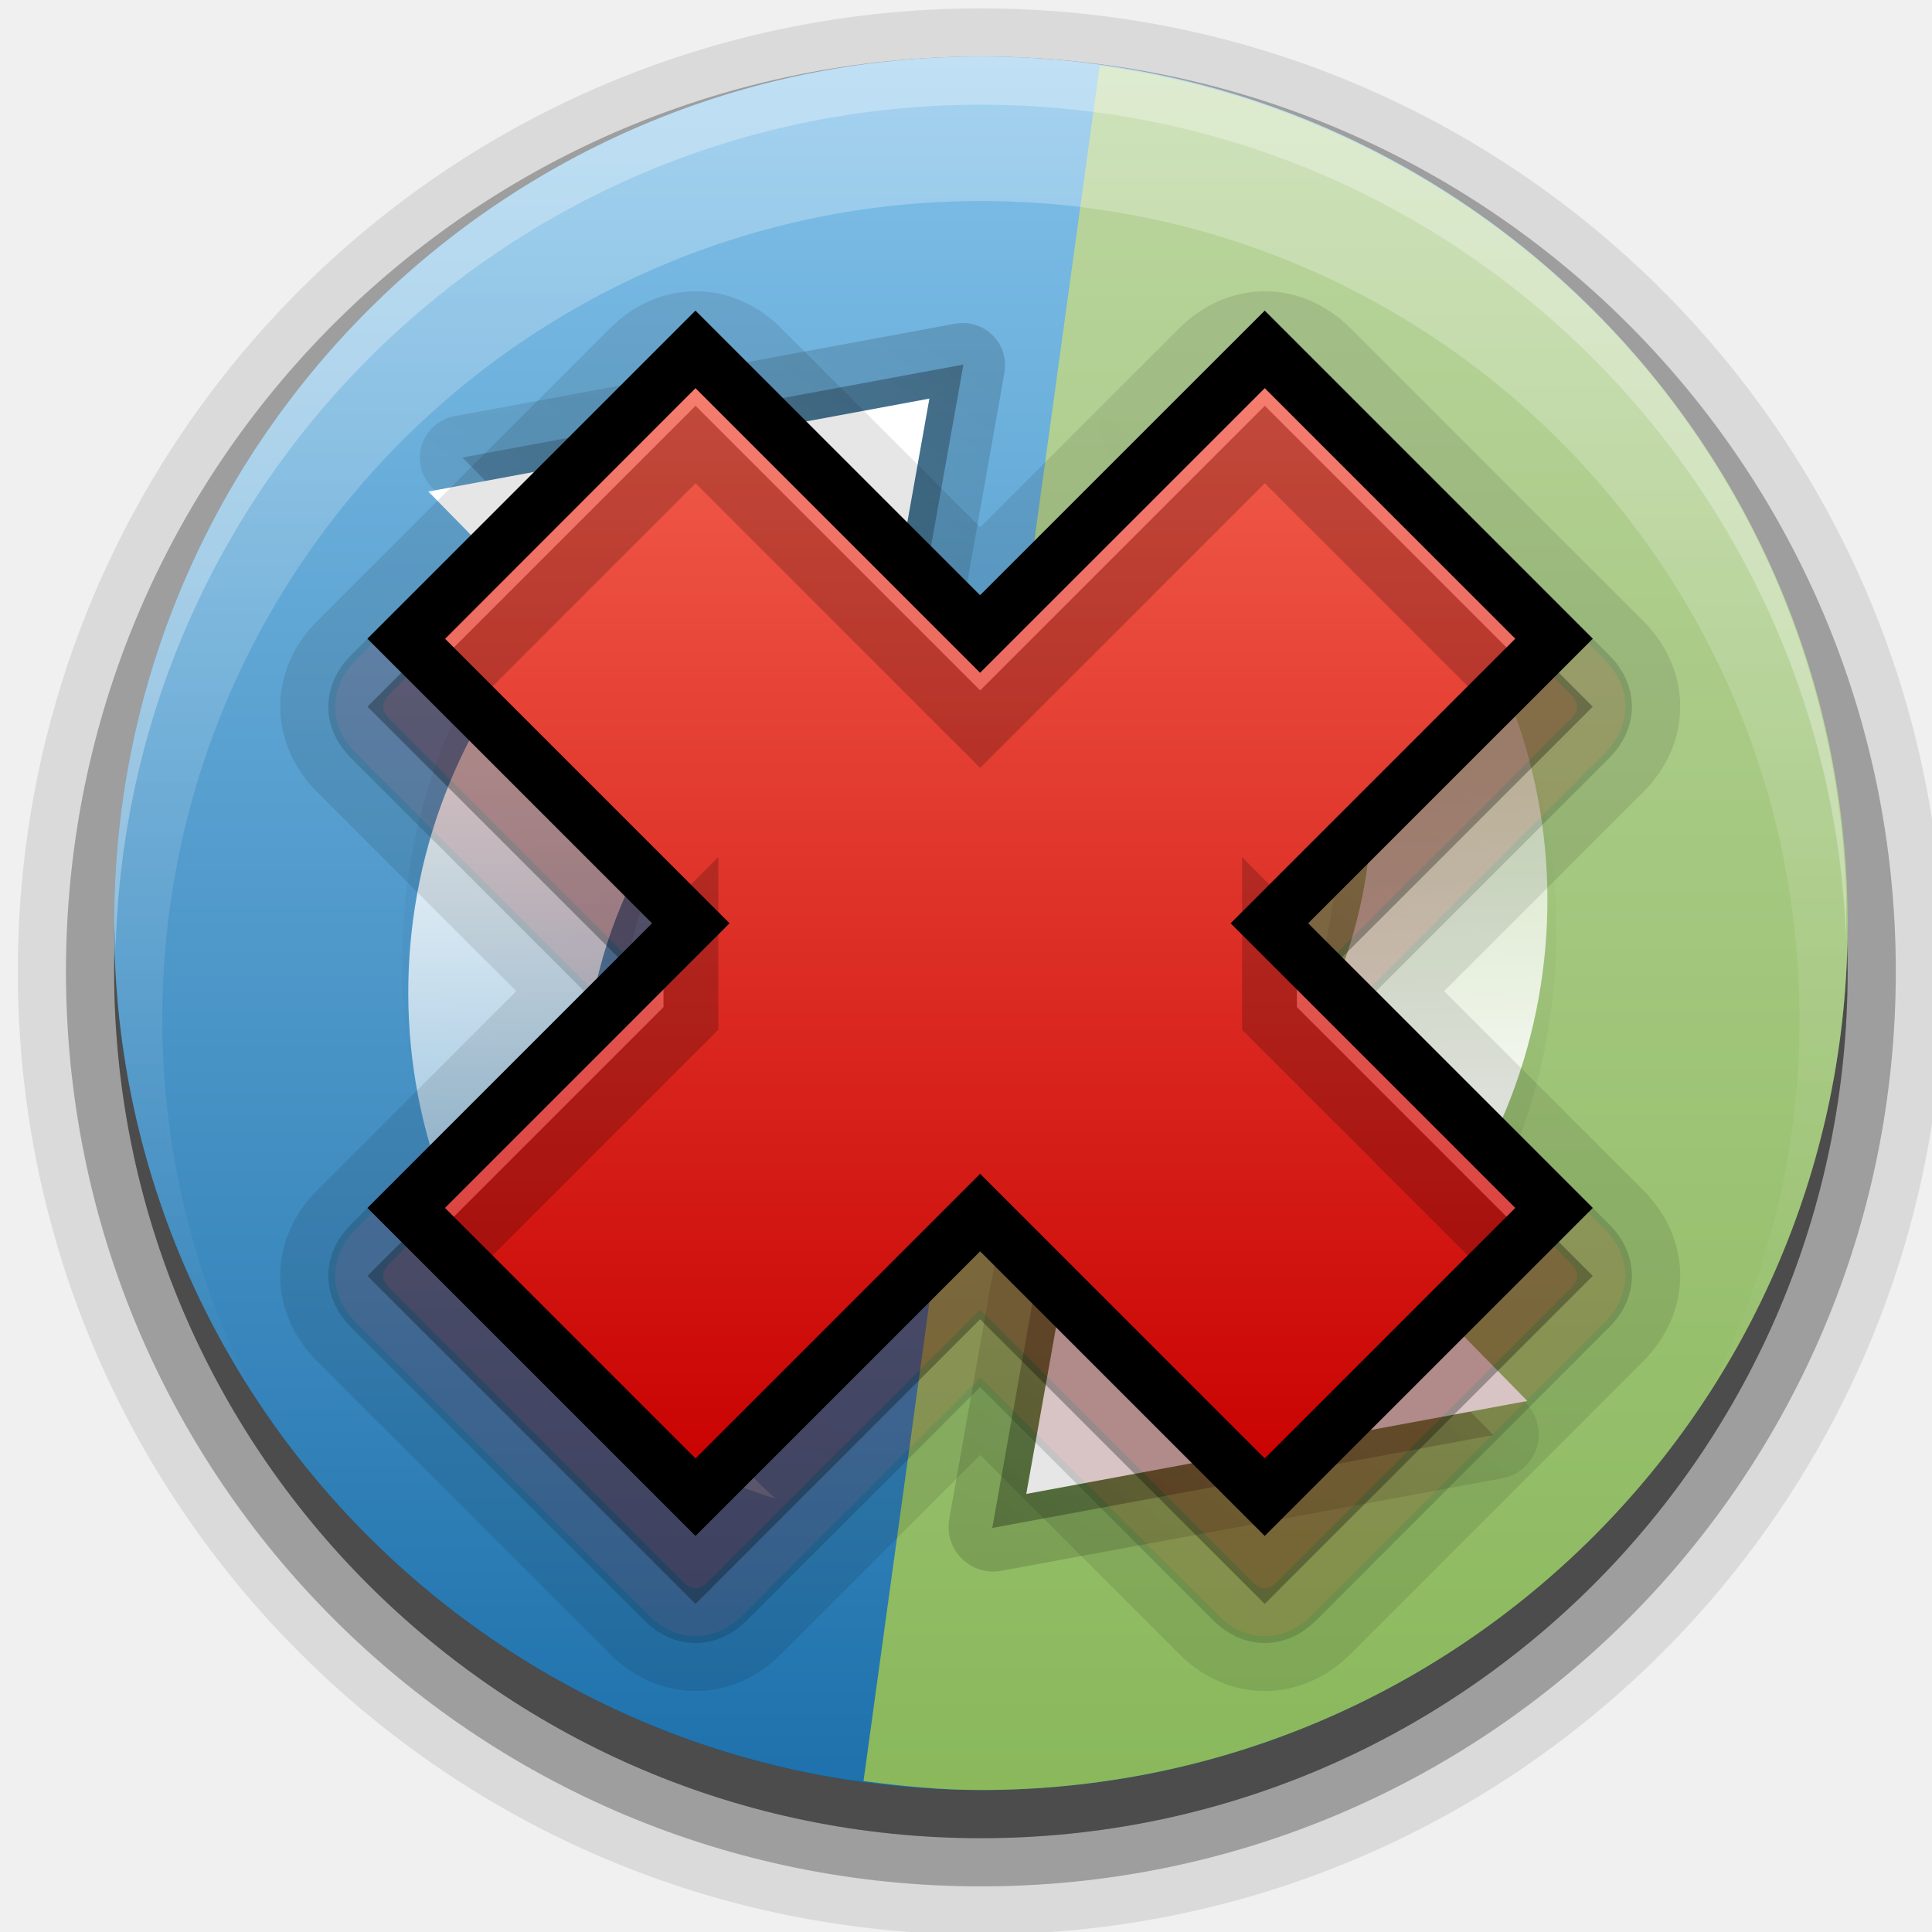
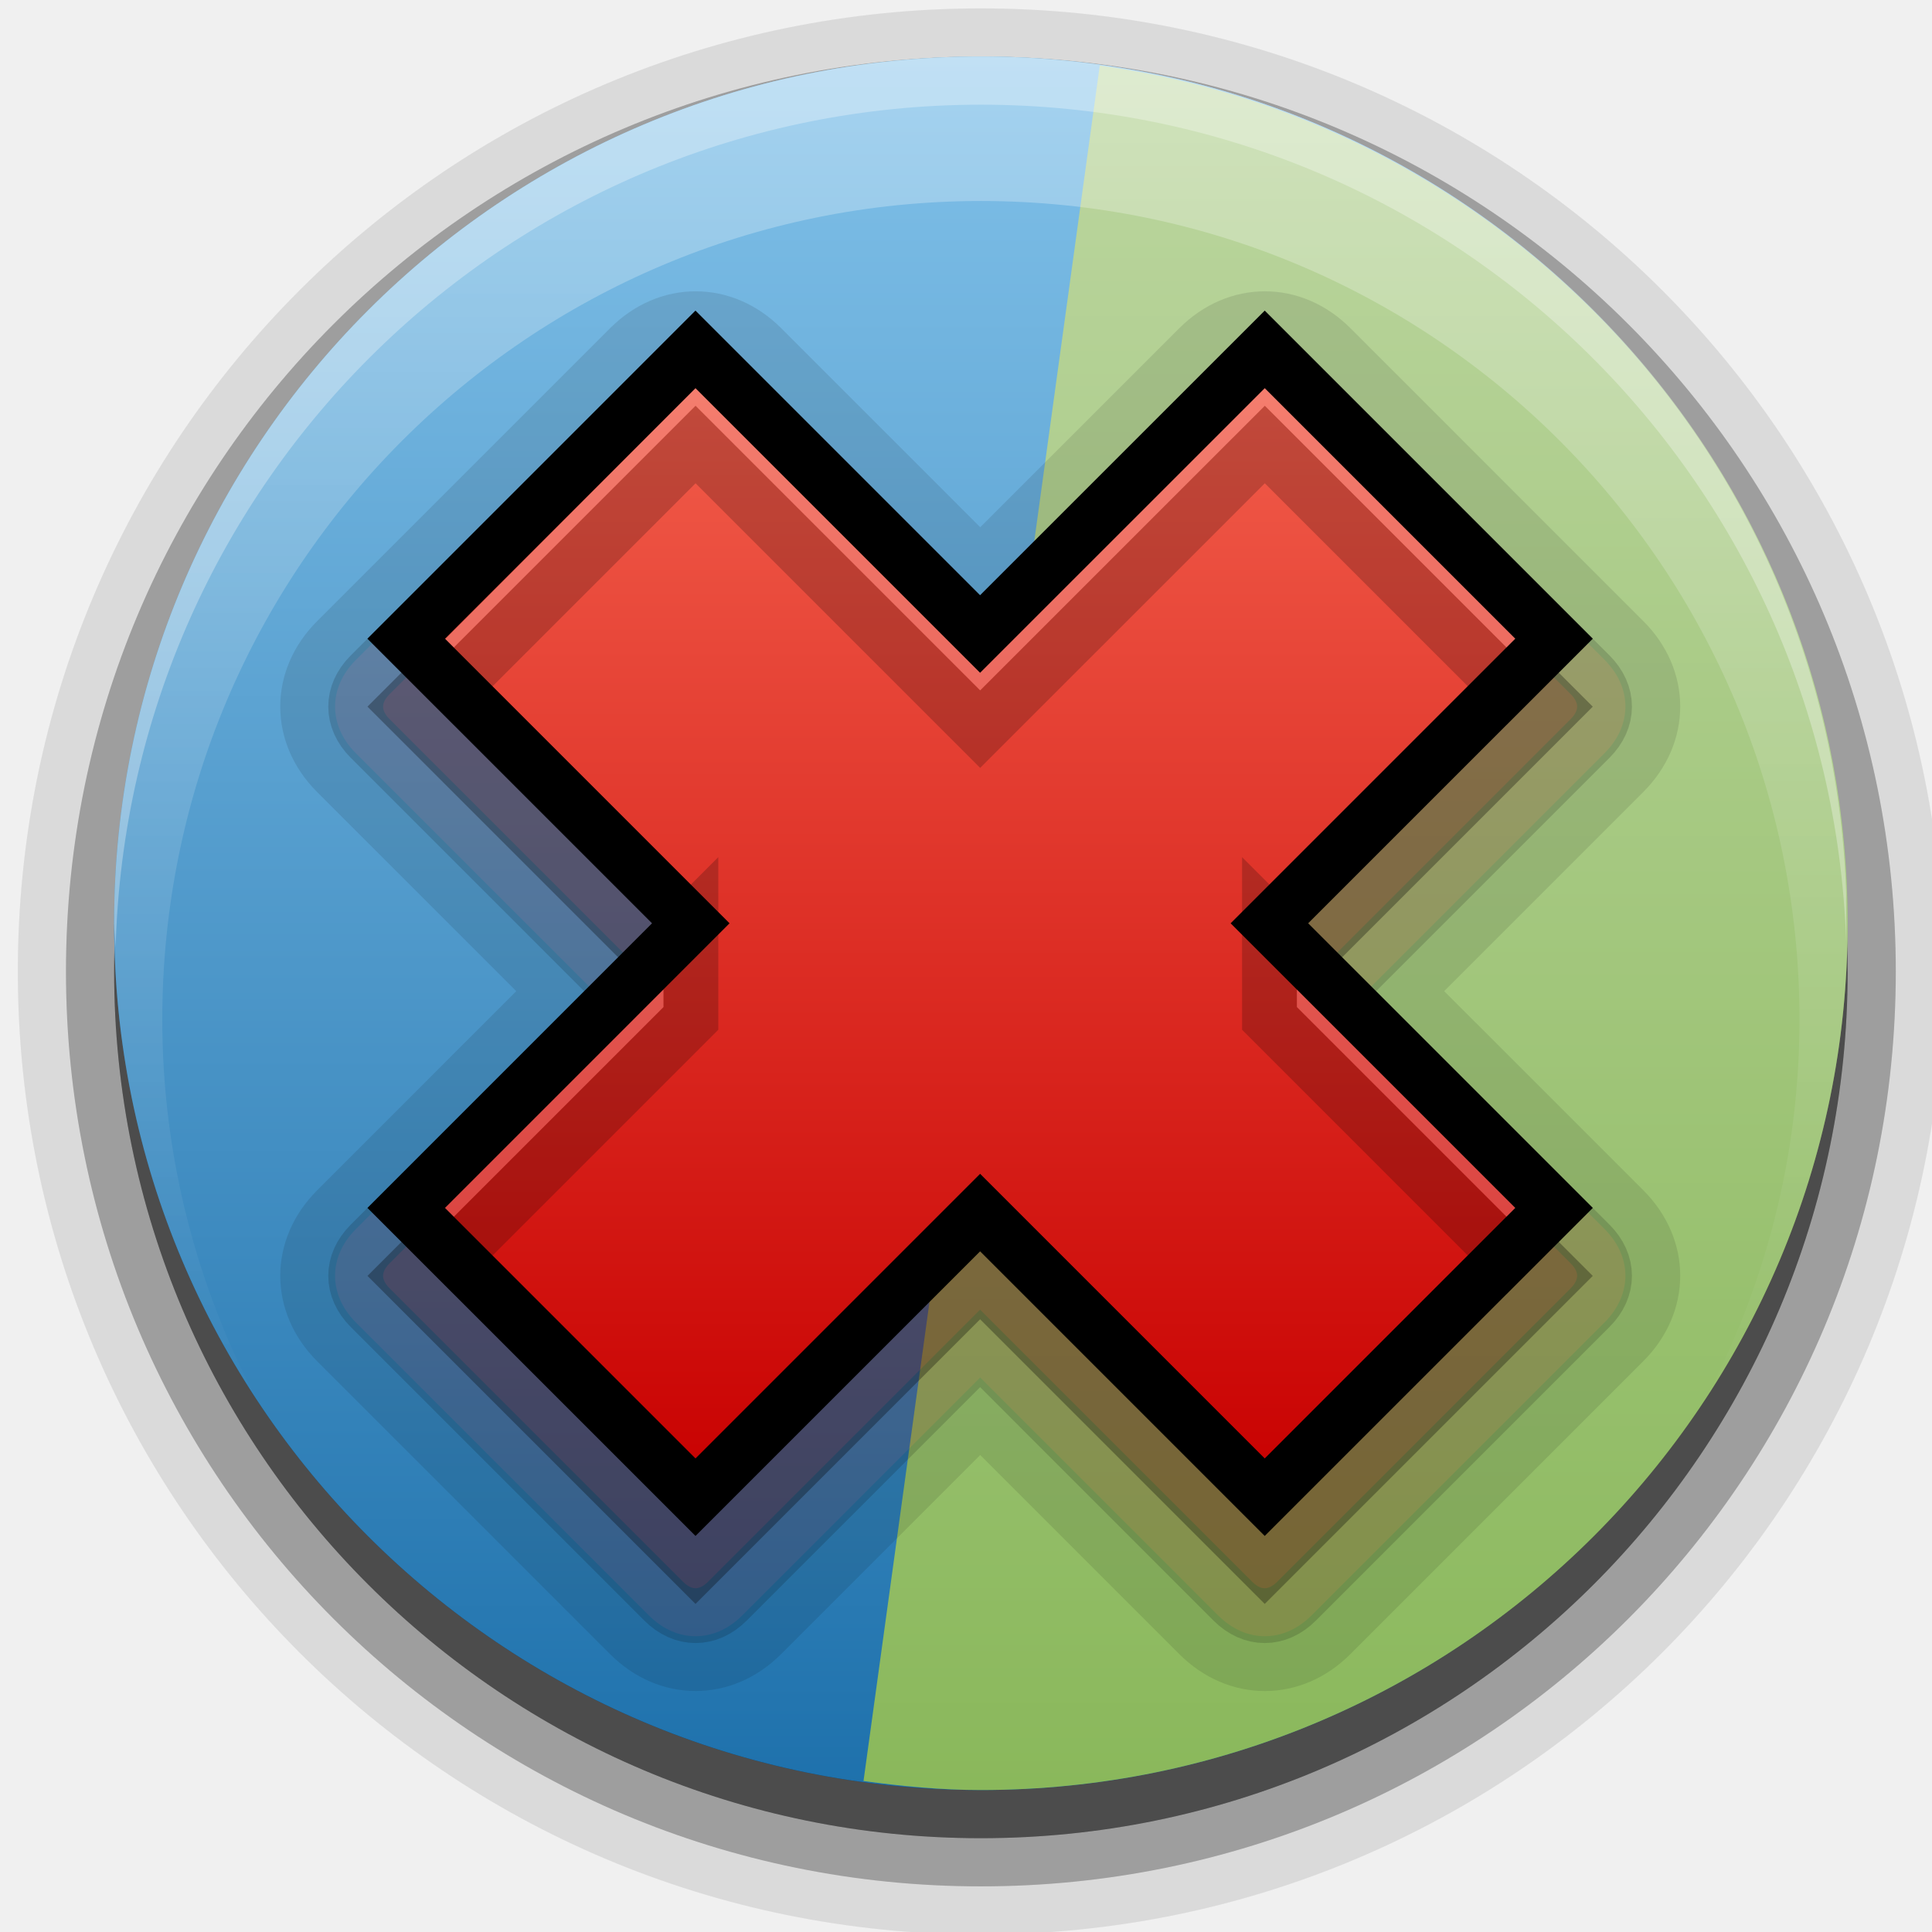
<svg xmlns="http://www.w3.org/2000/svg" xmlns:xlink="http://www.w3.org/1999/xlink" width="48" height="48" id="svg3205" version="1.1">
  <defs id="defs3207">
    <linearGradient id="linearGradient3984">
      <stop style="stop-color:#ff9292;stop-opacity:1;" offset="0" id="stop3986" />
      <stop style="stop-color:#f30000;stop-opacity:1;" offset="1" id="stop3988" />
    </linearGradient>
    <linearGradient id="linearGradient5293">
      <stop style="stop-color:#ff7878;stop-opacity:1;" offset="0" id="stop5295" />
      <stop style="stop-color:#f40000;stop-opacity:1;" offset="1" id="stop5297" />
    </linearGradient>
    <clipPath id="clipPath3871-9">
      <path d="M 0,96 0,156 l 96,0 0,-60 -96,0 z M 68,116 c 9.941,0 18,8.059 18,18 0,9.941 -8.059,18 -18,18 -9.941,0 -18,-8.059 -18,-18 0,-9.941 8.059,-18 18,-18 z" id="path3873-5" style="fill:#ffffff;fill-opacity:1;stroke:none" />
    </clipPath>
    <linearGradient x1="69" y1="122" x2="69" y2="5.978" id="linearGradient4090" xlink:href="#linearGradient3187" gradientUnits="userSpaceOnUse" gradientTransform="matrix(0.3099796,0,0,0.3103448,48.14012,54.13793)" />
    <linearGradient id="linearGradient3187">
      <stop id="stop3189" style="stop-color:#1e71ac;stop-opacity:1" offset="0" />
      <stop id="stop3191" style="stop-color:#81c1e9;stop-opacity:1" offset="1" />
    </linearGradient>
    <linearGradient x1="120.646" y1="87.489" x2="118.333" y2="67.706" id="linearGradient4038" xlink:href="#linearGradient5010" gradientUnits="userSpaceOnUse" />
    <linearGradient id="linearGradient5010">
      <stop id="stop5012" style="stop-color:#000000;stop-opacity:1" offset="0" />
      <stop id="stop5014" style="stop-color:#000000;stop-opacity:0" offset="1" />
    </linearGradient>
    <linearGradient x1="69" y1="122" x2="69" y2="5.978" id="linearGradient4087" xlink:href="#linearGradient3210-5" gradientUnits="userSpaceOnUse" gradientTransform="matrix(0.3099796,0,0,0.3103448,48.18249,54.13793)" />
    <linearGradient id="linearGradient3210-5">
      <stop id="stop3212-7" style="stop-color:#8ab85b;stop-opacity:1;" offset="0" />
      <stop id="stop3214-3" style="stop-color:#bcd6a0;stop-opacity:1;" offset="1" />
    </linearGradient>
    <linearGradient x1="120.646" y1="87.489" x2="118.333" y2="67.706" id="linearGradient4051" xlink:href="#linearGradient5010" gradientUnits="userSpaceOnUse" />
    <linearGradient id="linearGradient3238">
      <stop id="stop3240" style="stop-color:#000000;stop-opacity:1" offset="0" />
      <stop id="stop3242" style="stop-color:#000000;stop-opacity:0" offset="1" />
    </linearGradient>
    <clipPath id="clipPath4029">
      <path d="m 118,56 c -9.941,0 -18,8.059 -18,18 0,9.941 8.059,18 18,18 9.731,0 17.637,-7.725 17.969,-17.375 l 0,-1.25 C 135.637,63.725 127.731,56 118,56 z m -6,10.75 c 5.949,0.057 10.832,4.941 11.031,10.875 l 3.75,0.031 -6,8.719 -6.156,-8.812 3.969,0.031 c -0.251,-4.906 -4.489,-9.951 -11.719,-9.625 1.522,-0.801 3.272,-1.237 5.125,-1.219 z" id="path4031" style="fill:url(#linearGradient4033);fill-opacity:1;stroke:none;display:inline" />
    </clipPath>
    <linearGradient x1="84.36" y1="79.417" x2="84.36" y2="5.184" id="linearGradient4029" xlink:href="#linearGradient3250" gradientUnits="userSpaceOnUse" gradientTransform="matrix(-0.3005989,0,0,-0.303183,86.16905,93.4611)" />
    <linearGradient id="linearGradient3250">
      <stop id="stop3252" style="stop-color:#ffffff;stop-opacity:1" offset="0" />
      <stop id="stop3254" style="stop-color:#ffffff;stop-opacity:0.498" offset="0.433" />
      <stop id="stop3256" style="stop-color:#ffffff;stop-opacity:0" offset="1" />
    </linearGradient>
    <linearGradient x1="120.646" y1="87.489" x2="118.333" y2="67.706" id="linearGradient4052" xlink:href="#linearGradient5010" gradientUnits="userSpaceOnUse" />
    <linearGradient id="linearGradient3252">
      <stop id="stop3255" style="stop-color:#000000;stop-opacity:1" offset="0" />
      <stop id="stop3257" style="stop-color:#000000;stop-opacity:0" offset="1" />
    </linearGradient>
    <linearGradient x1="120.646" y1="87.489" x2="118.333" y2="67.706" id="linearGradient4065" xlink:href="#linearGradient5010" gradientUnits="userSpaceOnUse" />
    <linearGradient id="linearGradient3260">
      <stop id="stop3262" style="stop-color:#000000;stop-opacity:1" offset="0" />
      <stop id="stop3264" style="stop-color:#000000;stop-opacity:0" offset="1" />
    </linearGradient>
    <clipPath id="clipPath3266">
      <path d="m 118,56 c -9.941,0 -18,8.059 -18,18 0,9.941 8.059,18 18,18 9.731,0 17.637,-7.725 17.969,-17.375 l 0,-1.25 C 135.637,63.725 127.731,56 118,56 z m -6,10.75 c 5.949,0.057 10.832,4.941 11.031,10.875 l 3.75,0.031 -6,8.719 -6.156,-8.812 3.969,0.031 c -0.251,-4.906 -4.489,-9.951 -11.719,-9.625 1.522,-0.801 3.272,-1.237 5.125,-1.219 z" id="path3268" style="fill:url(#linearGradient4033);fill-opacity:1;stroke:none;display:inline" />
    </clipPath>
    <linearGradient x1="84.36" y1="79.417" x2="84.36" y2="5.184" id="linearGradient4042" xlink:href="#linearGradient3250" gradientUnits="userSpaceOnUse" gradientTransform="matrix(0.3005989,0,0,0.303183,49.70468,55.49257)" />
    <linearGradient id="linearGradient3271">
      <stop id="stop3273" style="stop-color:#ffffff;stop-opacity:1" offset="0" />
      <stop id="stop3275" style="stop-color:#ffffff;stop-opacity:0.498" offset="0.433" />
      <stop id="stop3277" style="stop-color:#ffffff;stop-opacity:0" offset="1" />
    </linearGradient>
    <linearGradient x1="64.321" y1="55.31" x2="64.321" y2="84.89" id="linearGradient3857" xlink:href="#linearGradient3737" gradientUnits="userSpaceOnUse" gradientTransform="translate(-2,0)" />
    <linearGradient id="linearGradient3737">
      <stop id="stop3739" style="stop-color:#ffffff;stop-opacity:1" offset="0" />
      <stop id="stop3741" style="stop-color:#ffffff;stop-opacity:0" offset="1" />
    </linearGradient>
    <linearGradient xlink:href="#linearGradient3830" id="linearGradient3070" gradientUnits="userSpaceOnUse" spreadMethod="pad" x1="48" y1="65.762" x2="48" y2="20.779" gradientTransform="translate(-6.315135,3.683285)" />
    <linearGradient id="linearGradient3830">
      <stop id="stop3832" offset="0" style="stop-color:#fafafa;stop-opacity:0.784;" />
      <stop id="stop3834" offset="1" style="stop-color:#000000;stop-opacity:0.078;" />
    </linearGradient>
    <linearGradient spreadMethod="pad" gradientUnits="userSpaceOnUse" y2="-14.753" x2="48" y1="67.438" x1="48" id="linearGradient3836" xlink:href="#linearGradient3830" />
    <linearGradient y2="24" x2="48" y1="72" x1="48" gradientTransform="matrix(1.56502,0,0,1.56502,-27.12097,-28.49943)" gradientUnits="userSpaceOnUse" id="linearGradient3089" xlink:href="#linearGradient4081-0" />
    <linearGradient id="linearGradient4081-0">
      <stop offset="0" style="stop-color:#aaaaaa;stop-opacity:1" id="stop4083-0" />
      <stop offset="1" style="stop-color:#f0f0f0;stop-opacity:1" id="stop4085-7" />
    </linearGradient>
    <linearGradient y2="24" x2="48" y1="72" x1="48" gradientTransform="matrix(1.56502,0,0,1.56502,-27.12097,-28.49943)" gradientUnits="userSpaceOnUse" id="linearGradient3885" xlink:href="#linearGradient4081-0" />
    <linearGradient gradientUnits="userSpaceOnUse" id="linearGradient3904-2" y2="18.083" x2="11" y1="3.937" x1="11">
      <stop offset="0" style="stop-color:#323232;stop-opacity:1" id="stop3906-5" />
      <stop offset="1" style="stop-color:#787878;stop-opacity:1" id="stop3908-0" />
    </linearGradient>
    <linearGradient y2="20.492" x2="8.74" y1="4.536" x1="8.74" gradientTransform="matrix(4.535574,0,0,3.527668,4,4)" gradientUnits="userSpaceOnUse" id="linearGradient3003-2" xlink:href="#linearGradient3904-2" />
    <linearGradient gradientUnits="userSpaceOnUse" id="linearGradient3904-8" y2="18.083" x2="11" y1="3.937" x1="11">
      <stop offset="0" style="stop-color:#323232;stop-opacity:1" id="stop3906-3" />
      <stop offset="1" style="stop-color:#787878;stop-opacity:1" id="stop3908-7" />
    </linearGradient>
    <linearGradient y2="20.492" x2="8.74" y1="4.536" x1="8.74" gradientTransform="matrix(4.535574,0,0,3.527668,4,4)" gradientUnits="userSpaceOnUse" id="linearGradient3003-3" xlink:href="#linearGradient3904-8" />
    <linearGradient y2="24" x2="48" y1="72" x1="48" gradientUnits="userSpaceOnUse" id="linearGradient5680" xlink:href="#linearGradient4081" />
    <linearGradient xlink:href="#linearGradient3904" id="linearGradient3041" gradientUnits="userSpaceOnUse" gradientTransform="matrix(4.535574,0,0,3.527668,90.75777,20.79142)" x1="8.74" y1="4.536" x2="8.74" y2="20.492" />
    <linearGradient gradientUnits="userSpaceOnUse" id="linearGradient3904" y2="18.083" x2="11" y1="3.937" x1="11">
      <stop offset="0" style="stop-color:#323232;stop-opacity:1" id="stop3906" />
      <stop offset="1" style="stop-color:#787878;stop-opacity:1" id="stop3908" />
    </linearGradient>
    <linearGradient y2="20.492" x2="8.74" y1="4.536" x1="8.74" gradientTransform="matrix(4.535574,0,0,3.527668,4,4)" gradientUnits="userSpaceOnUse" id="linearGradient3003" xlink:href="#linearGradient3904" />
    <linearGradient y2="90.015" x2="44.512" y1="6" x1="44.512" gradientUnits="userSpaceOnUse" id="linearGradient3046" xlink:href="#linearGradient3637" />
    <linearGradient y2="63.893" x2="36.357" y1="6" x1="36.357" gradientUnits="userSpaceOnUse" id="linearGradient3043" xlink:href="#linearGradient3737-2" />
    <radialGradient r="42" fy="90.172" fx="48" cy="90.172" cx="48" gradientTransform="matrix(1.157313,0,0,0.9959077,-7.551021,0.1971319)" gradientUnits="userSpaceOnUse" id="radialGradient3040" xlink:href="#linearGradient3737-2" />
    <linearGradient y2="5.988" x2="48" y1="90" x1="48" gradientTransform="translate(0,100)" gradientUnits="userSpaceOnUse" id="linearGradient3037" xlink:href="#linearGradient3700" />
    <linearGradient gradientUnits="userSpaceOnUse" xlink:href="#linearGradient4081" id="linearGradient2950" y2="24" x2="48" y1="72" x1="48" />
    <linearGradient id="linearGradient4081">
      <stop offset="0" style="stop-color:#aaaaaa;stop-opacity:1" id="stop4083" />
      <stop offset="1" style="stop-color:#f0f0f0;stop-opacity:1" id="stop4085" />
    </linearGradient>
    <filter id="filter3657" color-interpolation-filters="sRGB">
      <feGaussianBlur stdDeviation="1.14" id="feGaussianBlur3659" />
    </filter>
    <clipPath id="clipPath3649">
      <rect style="fill:#ffffff;fill-opacity:1;fill-rule:nonzero;stroke:none" id="rect3651" y="10" x="10" ry="4" rx="4" height="76" width="76" />
    </clipPath>
    <linearGradient gradientUnits="userSpaceOnUse" xlink:href="#linearGradient3637" id="linearGradient3643" y2="90.015" x2="44.512" y1="6" x1="44.512" />
    <clipPath id="clipPath3625">
      <path style="fill:#ffffff;fill-opacity:1;stroke:none" id="path3627" d="M 0,0 0,96 96,96 96,0 0,0 z m 12,6 72,0 c 3.324,0 6,2.676 6,6 l 0,72 c 0,3.324 -2.676,6 -6,6 L 12,90 C 8.676,90 6,87.324 6,84 L 6,12 C 6,8.676 8.676,6 12,6 z" />
    </clipPath>
    <linearGradient gradientTransform="translate(0,100)" gradientUnits="userSpaceOnUse" xlink:href="#linearGradient3700" id="linearGradient2843" y2="5.988" x2="48" y1="90" x1="48" />
    <radialGradient gradientTransform="matrix(1.157313,0,0,0.9959077,-7.551021,0.1971319)" gradientUnits="userSpaceOnUse" xlink:href="#linearGradient3737-2" id="radialGradient3619" fy="90.172" fx="48" r="42" cy="90.172" cx="48" />
    <linearGradient gradientUnits="userSpaceOnUse" xlink:href="#linearGradient3737-2" id="linearGradient3188" y2="63.893" x2="36.357" y1="6" x1="36.357" />
    <filter id="filter3174" color-interpolation-filters="sRGB">
      <feGaussianBlur stdDeviation="1.71" id="feGaussianBlur3176" />
    </filter>
    <linearGradient id="linearGradient3700">
      <stop offset="0" style="stop-color:#2276c5;stop-opacity:1" id="stop3702" />
      <stop offset="1" style="stop-color:#68baf4;stop-opacity:1" id="stop3704" />
    </linearGradient>
    <linearGradient id="linearGradient3737-2">
      <stop offset="0" style="stop-color:#ffffff;stop-opacity:1" id="stop3739-9" />
      <stop offset="1" style="stop-color:#ffffff;stop-opacity:0" id="stop3741-9" />
    </linearGradient>
    <linearGradient gradientTransform="scale(1.005865,0.994169)" gradientUnits="userSpaceOnUse" id="ButtonShadow" y2="7.017" x2="45.448" y1="92.54" x1="45.448">
      <stop offset="0" style="stop-color:#000000;stop-opacity:1" id="stop3750" />
      <stop offset="1" style="stop-color:#000000;stop-opacity:0.588" id="stop3752" />
    </linearGradient>
    <linearGradient id="linearGradient3637">
      <stop offset="0" style="stop-color:#f0f0f0;stop-opacity:1" id="stop3639" />
      <stop offset="1" style="stop-color:#dcdcdc;stop-opacity:1" id="stop3641" />
    </linearGradient>
    <linearGradient id="linearGradient3811">
      <stop id="stop3813" offset="0" style="stop-color:#204a87;stop-opacity:1" />
      <stop id="stop3815" offset="1" style="stop-color:#3465a4;stop-opacity:1" />
    </linearGradient>
    <linearGradient id="linearGradient5106">
      <stop style="stop-color:#8fb3d9;stop-opacity:1" offset="0" id="stop5108" />
      <stop id="stop8208" offset="0.253" style="stop-color:#729fcf;stop-opacity:1" />
      <stop style="stop-color:#3465a4;stop-opacity:1" offset="0.683" id="stop8210" />
      <stop style="stop-color:#204a87;stop-opacity:1" offset="1" id="stop5110" />
    </linearGradient>
    <linearGradient id="linearGradient7950">
      <stop style="stop-color:#ffffff;stop-opacity:1;" offset="0" id="stop7952" />
      <stop style="stop-color:#ffffff;stop-opacity:0;" offset="1" id="stop7954" />
    </linearGradient>
    <linearGradient xlink:href="#linearGradient7950" id="linearGradient7956" x1="11" y1="-7.062" x2="11" y2="20.587" gradientUnits="userSpaceOnUse" />
    <linearGradient id="linearGradient7948">
      <stop style="stop-color:#c4a000;stop-opacity:1;" offset="0" id="stop7950" />
      <stop style="stop-color:#ce5c00;stop-opacity:1" offset="1" id="stop7953" />
    </linearGradient>
    <linearGradient xlink:href="#linearGradient7948" id="linearGradient7955" x1="11.001" y1="-7.577" x2="11.001" y2="21.047" gradientUnits="userSpaceOnUse" />
    <linearGradient id="linearGradient2760">
      <stop style="stop-color:#fff6aa;stop-opacity:1" offset="0" id="stop2762" />
      <stop id="stop1884" offset="0.564" style="stop-color:#fce94f;stop-opacity:1" />
      <stop style="stop-color:#fcaf3e;stop-opacity:1" offset="1" id="stop2764" />
    </linearGradient>
    <radialGradient xlink:href="#linearGradient2760" id="radialGradient2766" cx="6.484" cy="-3.123" fx="6.484" fy="-3.123" r="15.177" gradientTransform="matrix(-0.9906918,0.9838734,-0.9873672,-0.9911854,14.34067,-13.78084)" gradientUnits="userSpaceOnUse" />
    <linearGradient id="linearGradient3383">
      <stop style="stop-color:#000000;stop-opacity:1;" offset="0" id="stop3385" />
      <stop style="stop-color:#000000;stop-opacity:0;" offset="1" id="stop3387" />
    </linearGradient>
    <radialGradient xlink:href="#linearGradient3383" id="radialGradient8567" gradientUnits="userSpaceOnUse" gradientTransform="matrix(1,0,0,0.4889336,0,8.04752)" cx="11.026" cy="15.747" fx="11.026" fy="15.747" r="10.982" />
    <linearGradient id="linearGradient2378">
      <stop id="stop2380" offset="0" style="stop-color:#ffffff;stop-opacity:1;" />
      <stop style="stop-color:#fefede;stop-opacity:0.918;" offset="0.25" id="stop4146" />
      <stop style="stop-color:#f5f328;stop-opacity:1;" offset="0.5" id="stop2386" />
      <stop id="stop2382" offset="1" style="stop-color:#f5f32d;stop-opacity:0.122;" />
    </linearGradient>
    <linearGradient id="linearGradient47870">
      <stop id="stop47872" offset="0" style="stop-color:#000000;stop-opacity:0" />
      <stop id="stop47878" offset="0.5" style="stop-color:#000000;stop-opacity:1" />
      <stop id="stop47874" offset="1" style="stop-color:#000000;stop-opacity:0" />
    </linearGradient>
    <linearGradient id="linearGradient51765">
      <stop id="stop51767" offset="0" style="stop-color:#000000;stop-opacity:1" />
      <stop id="stop51769" offset="1" style="stop-color:#000000;stop-opacity:0" />
    </linearGradient>
    <linearGradient id="linearGradient2781">
      <stop id="stop2783" offset="0" style="stop-color:#d3d7cf;stop-opacity:1" />
      <stop id="stop2785" offset="1" style="stop-color:#eeeeec;stop-opacity:1" />
    </linearGradient>
    <linearGradient id="linearGradient3674">
      <stop id="stop3676" offset="0" style="stop-color:#555753;stop-opacity:1" />
      <stop id="stop3678" offset="1" style="stop-color:#888a85;stop-opacity:1" />
    </linearGradient>
    <linearGradient id="linearGradient3690">
      <stop id="stop3692" offset="0" style="stop-color:white;stop-opacity:1;" />
      <stop id="stop3694" offset="1" style="stop-color:white;stop-opacity:0.469" />
    </linearGradient>
    <linearGradient y2="56.052" x2="47.32" y1="11.113" x1="4.191" gradientUnits="userSpaceOnUse" id="linearGradient11223">
      <stop id="stop11225" style="stop-color:#ffffff;stop-opacity:1;" offset="0" />
      <stop id="stop11227" style="stop-color:#ffffff;stop-opacity:0" offset="1" />
    </linearGradient>
    <linearGradient id="linearGradient5252">
      <stop id="stop5256" offset="0" style="stop-color:#fed496;stop-opacity:1;" />
      <stop id="stop5254" offset="1" style="stop-color:#fcaf3e;stop-opacity:1;" />
    </linearGradient>
    <linearGradient id="linearGradient3319">
      <stop style="stop-color:#ffffff;stop-opacity:0;" offset="0" id="stop3321" />
      <stop id="stop3323" offset="0.574" style="stop-color:#ffffff;stop-opacity:0.144;" />
      <stop style="stop-color:#ffffff;stop-opacity:0;" offset="1" id="stop3325" />
    </linearGradient>
    <linearGradient id="linearGradient3266">
      <stop style="stop-color:#204a87;stop-opacity:1" offset="0" id="stop3268" />
      <stop style="stop-color:#204a87;stop-opacity:0" offset="1" id="stop3270" />
    </linearGradient>
    <linearGradient id="linearGradient3533">
      <stop id="stop3535" style="stop-color:#729fcf;stop-opacity:1" offset="0" />
      <stop id="stop3545" style="stop-color:#3465a4;stop-opacity:1" offset="1" />
    </linearGradient>
    <linearGradient id="linearGradient1731">
      <stop id="stop1733" offset="0" style="stop-color:#b8d67a;stop-opacity:1" />
      <stop id="stop1735" offset="1" style="stop-color:#789e2d;stop-opacity:1;" />
    </linearGradient>
    <linearGradient id="linearGradient5335">
      <stop style="stop-color:#ffffff;stop-opacity:1;" offset="0" id="stop5337" />
      <stop style="stop-color:#ffffff;stop-opacity:0;" offset="1" id="stop5339" />
    </linearGradient>
    <linearGradient id="linearGradient5313">
      <stop id="stop5315" offset="0" style="stop-color:#99b8df;stop-opacity:1" />
      <stop style="stop-color:#3969a8;stop-opacity:1;" offset="0.237" id="stop5333" />
      <stop style="stop-color:#4f7eba;stop-opacity:1;" offset="0.547" id="stop5317" />
      <stop id="stop5321" offset="0.746" style="stop-color:#96b6d7;stop-opacity:1" />
      <stop style="stop-color:#a0bddc;stop-opacity:1" offset="0.873" id="stop5331" />
      <stop id="stop5319" offset="1" style="stop-color:#729fcf;stop-opacity:1;" />
    </linearGradient>
    <linearGradient id="linearGradient8152">
      <stop style="stop-color:#3465a4;stop-opacity:1;" offset="0" id="stop8154" />
      <stop id="stop3174" offset="0.5" style="stop-color:#4f7eba;stop-opacity:1;" />
      <stop style="stop-color:#729fcf;stop-opacity:1;" offset="1" id="stop8156" />
    </linearGradient>
    <linearGradient id="linearGradient3207">
      <stop style="stop-color:#eeeeec;stop-opacity:0.471;" offset="0" id="stop3209" />
      <stop style="stop-color:#eeeeec;stop-opacity:0;" offset="1" id="stop3211" />
    </linearGradient>
    <linearGradient id="linearGradient2831">
      <stop style="stop-color:#3465a4;stop-opacity:1;" offset="0" id="stop2833" />
      <stop id="stop2855" offset="0.333" style="stop-color:#5b86be;stop-opacity:1;" />
      <stop style="stop-color:#83a8d8;stop-opacity:0;" offset="1" id="stop2835" />
    </linearGradient>
    <linearGradient xlink:href="#linearGradient8152" id="linearGradient8158" x1="49.412" y1="37.904" x2="11.881" y2="19.776" gradientUnits="userSpaceOnUse" />
    <linearGradient xlink:href="#linearGradient8152" id="linearGradient8174" gradientUnits="userSpaceOnUse" x1="49.412" y1="37.904" x2="11.881" y2="19.776" />
    <linearGradient xlink:href="#linearGradient5335" id="linearGradient5341" x1="8.688" y1="25.266" x2="52.123" y2="25.266" gradientUnits="userSpaceOnUse" />
    <radialGradient gradientUnits="userSpaceOnUse" gradientTransform="matrix(1,0,0,0.316364,0,27.98636)" r="17.188" fy="40.938" fx="23.312" cy="40.938" cx="23.312" id="radialGradient15685" xlink:href="#linearGradient15679" />
    <linearGradient id="linearGradient15679">
      <stop id="stop15681" offset="0" style="stop-color:#000000;stop-opacity:1;" />
      <stop id="stop15683" offset="1" style="stop-color:#000000;stop-opacity:0;" />
    </linearGradient>
    <radialGradient r="19.875" fy="10.25" fx="22.75" cy="10.25" cx="22.75" gradientTransform="matrix(1.616548,0,0,1.708051,-14.02647,-8.007523)" gradientUnits="userSpaceOnUse" id="radialGradient3207" xlink:href="#linearGradient15653" />
    <linearGradient id="linearGradient15653">
      <stop id="stop15655" offset="0" style="stop-color:#f0f1ee;stop-opacity:1;" />
      <stop id="stop15657" offset="1" style="stop-color:#d5d9d1;stop-opacity:1;" />
    </linearGradient>
    <radialGradient r="8" fy="21.611" fx="17.62" cy="21.611" cx="17.62" gradientTransform="matrix(4.072994,0,0,2.874492,-48.88488,-43.21542)" gradientUnits="userSpaceOnUse" id="radialGradient3209" xlink:href="#linearGradient2660" />
    <linearGradient id="linearGradient2660">
      <stop id="stop2662" offset="0" style="stop-color:#edeeec;stop-opacity:1;" />
      <stop id="stop2664" offset="1" style="stop-color:#babdb6;stop-opacity:1;" />
    </linearGradient>
    <radialGradient r="3.834" fy="15.259" fx="27.577" cy="15.259" cx="27.577" gradientTransform="matrix(1.478479,0,0,1.478479,-13.1951,-7.329062)" gradientUnits="userSpaceOnUse" id="radialGradient3211" xlink:href="#linearGradient11494" />
    <linearGradient id="linearGradient11494">
      <stop style="stop-color:#ef2929;stop-opacity:1;" offset="0" id="stop11496" />
      <stop style="stop-color:#ef2929;stop-opacity:0;" offset="1" id="stop11498" />
    </linearGradient>
    <radialGradient r="3.834" fy="15.048" fx="27.577" cy="15.048" cx="27.577" gradientTransform="matrix(1.341804,0,0,1.341804,-9.425986,-5.222852)" gradientUnits="userSpaceOnUse" id="radialGradient3213" xlink:href="#linearGradient11494" />
    <radialGradient xlink:href="#linearGradient5293" id="radialGradient5301" cx="64.926" cy="37.222" fx="64.926" fy="37.222" r="14.27" gradientTransform="matrix(1,0,0,1.147139,0,-5.47678)" gradientUnits="userSpaceOnUse" />
    <radialGradient xlink:href="#linearGradient3984" id="radialGradient3992" cx="61.995" cy="32.552" fx="61.995" fy="32.552" r="12.842" gradientTransform="matrix(1,0,0,1.1635,0,-6.08575)" gradientUnits="userSpaceOnUse" />
    <linearGradient x1="11" y1="11" gradientTransform="matrix(0 -3.01 2.9786 0 33.299 110.58)" x2="18.939" gradientUnits="userSpaceOnUse" y2="11" id="c">
      <stop id="stop4103" offset="0" stop-color="#c80000" />
      <stop id="stop4105" offset="1" stop-color="#f3604d" />
    </linearGradient>
    <linearGradient x1="32.251" y1="6.132" gradientTransform="matrix(1.0238,0,0,-1.0119,-1.1429,98.071)" x2="32.251" gradientUnits="userSpaceOnUse" xlink:href="#b" y2="90.239" id="h" />
    <linearGradient x1="36.357" y1="6" x2="36.357" gradientUnits="userSpaceOnUse" xlink:href="#a" y2="63.893" id="g" />
    <radialGradient r="42" gradientTransform="matrix(1.1573 0 0 .99591 -7.551 .19713)" cx="48" cy="90.172" gradientUnits="userSpaceOnUse" xlink:href="#a" id="i" />
    <linearGradient x1="32.251" y1="6.132" gradientTransform="matrix(1,0,0,-1,0,97)" x2="32.251" gradientUnits="userSpaceOnUse" xlink:href="#b" y2="90.239" id="d" />
    <linearGradient x1="45.448" y1="92.54" gradientTransform="matrix(1.0059 0 0 .99417 100 0)" x2="45.448" gradientUnits="userSpaceOnUse" y2="7.016" id="b">
      <stop id="stop4094" offset="0" />
      <stop id="stop4096" offset="1" stop-opacity=".588" />
    </linearGradient>
    <linearGradient stop-color="#fff" id="a">
      <stop id="stop4089" offset="0" />
      <stop id="stop4091" offset="1" stop-opacity="0" />
    </linearGradient>
    <linearGradient xlink:href="#c" id="linearGradient4174" gradientUnits="userSpaceOnUse" gradientTransform="matrix(0,-3.01,2.9786,0,33.299,110.58)" x1="11" y1="11" x2="18.939" y2="11" />
    <linearGradient xlink:href="#b" id="linearGradient4176" gradientUnits="userSpaceOnUse" gradientTransform="matrix(1.0238,0,0,-1.0119,-1.1429,98.071)" x1="32.251" y1="6.132" x2="32.251" y2="90.239" />
    <linearGradient xlink:href="#b" id="linearGradient4178" gradientUnits="userSpaceOnUse" gradientTransform="matrix(1.0238,0,0,-1.0119,-1.1429,98.071)" x1="32.251" y1="6.132" x2="32.251" y2="90.239" />
    <linearGradient xlink:href="#b" id="linearGradient4180" gradientUnits="userSpaceOnUse" gradientTransform="matrix(1.0238,0,0,-1.0119,-1.1429,98.071)" x1="32.251" y1="6.132" x2="32.251" y2="90.239" />
    <linearGradient xlink:href="#b" id="linearGradient4182" gradientUnits="userSpaceOnUse" gradientTransform="matrix(1.0238,0,0,-1.0119,-1.1429,98.071)" x1="32.251" y1="6.132" x2="32.251" y2="90.239" />
    <linearGradient xlink:href="#b" id="linearGradient4184" gradientUnits="userSpaceOnUse" gradientTransform="matrix(1.0238,0,0,-1.0119,-1.1429,98.071)" x1="32.251" y1="6.132" x2="32.251" y2="90.239" />
    <linearGradient xlink:href="#b" id="linearGradient4186" gradientUnits="userSpaceOnUse" gradientTransform="matrix(1,0,0,-1,0,97)" x1="32.251" y1="6.132" x2="32.251" y2="90.239" />
    <linearGradient xlink:href="#a" id="linearGradient4188" gradientUnits="userSpaceOnUse" x1="36.357" y1="6" x2="36.357" y2="63.893" />
    <radialGradient xlink:href="#a" id="radialGradient4190" gradientUnits="userSpaceOnUse" gradientTransform="matrix(1.1573,0,0,0.99591,-7.551,0.19713)" cx="48" cy="90.172" r="42" />
    <linearGradient x1="64.321" y1="55.31" x2="64.321" y2="84.89" id="linearGradient3857-1" xlink:href="#linearGradient3737-1" gradientUnits="userSpaceOnUse" gradientTransform="translate(-2,0)" />
    <linearGradient id="linearGradient3737-1">
      <stop id="stop3739-2" style="stop-color:#ffffff;stop-opacity:1" offset="0" />
      <stop id="stop3741-3" style="stop-color:#ffffff;stop-opacity:0" offset="1" />
    </linearGradient>
    <linearGradient x1="84.36" y1="79.417" x2="84.36" y2="5.184" id="linearGradient4042-3" xlink:href="#linearGradient3250-5" gradientUnits="userSpaceOnUse" gradientTransform="matrix(0.3596204,0,0,0.3627119,72.05075,-90.90411)" />
    <linearGradient id="linearGradient3250-5">
      <stop id="stop3252-8" style="stop-color:#ffffff;stop-opacity:1" offset="0" />
      <stop id="stop3254-8" style="stop-color:#ffffff;stop-opacity:0.498" offset="0.433" />
      <stop id="stop3256-9" style="stop-color:#ffffff;stop-opacity:0" offset="1" />
    </linearGradient>
    <linearGradient x1="120.646" y1="87.489" x2="118.333" y2="67.706" id="linearGradient4065-2" xlink:href="#linearGradient5010-7" gradientUnits="userSpaceOnUse" />
    <linearGradient id="linearGradient5010-7">
      <stop id="stop5012-2" style="stop-color:#000000;stop-opacity:1" offset="0" />
      <stop id="stop5014-9" style="stop-color:#000000;stop-opacity:0" offset="1" />
    </linearGradient>
    <clipPath id="clipPath4029-9">
      <path d="m 118,56 c -9.941,0 -18,8.059 -18,18 0,9.941 8.059,18 18,18 9.731,0 17.637,-7.725 17.969,-17.375 l 0,-1.25 C 135.637,63.725 127.731,56 118,56 z m -6,10.75 c 5.949,0.057 10.832,4.941 11.031,10.875 l 3.75,0.031 -6,8.719 -6.156,-8.812 3.969,0.031 c -0.251,-4.906 -4.489,-9.951 -11.719,-9.625 1.522,-0.801 3.272,-1.237 5.125,-1.219 z" id="path4031-4" style="fill:url(#linearGradient4033);fill-opacity:1;stroke:none;display:inline" />
    </clipPath>
    <linearGradient gradientTransform="matrix(0.8459446,0.8459446,-0.8459446,0.8459446,65.97235,-229.8426)" x1="120.646" y1="87.489" x2="118.333" y2="67.706" id="linearGradient4052-7" xlink:href="#linearGradient5010-7" gradientUnits="userSpaceOnUse" />
    <linearGradient id="linearGradient3233">
      <stop id="stop3235" style="stop-color:#000000;stop-opacity:1" offset="0" />
      <stop id="stop3237" style="stop-color:#000000;stop-opacity:0" offset="1" />
    </linearGradient>
    <linearGradient x1="84.36" y1="79.417" x2="84.36" y2="5.184" id="linearGradient4029-5" xlink:href="#linearGradient3250-5" gradientUnits="userSpaceOnUse" gradientTransform="matrix(-0.3596204,0,0,-0.3627119,115.6748,-45.48059)" />
    <linearGradient id="linearGradient3240">
      <stop id="stop3242-9" style="stop-color:#ffffff;stop-opacity:1" offset="0" />
      <stop id="stop3244" style="stop-color:#ffffff;stop-opacity:0.498" offset="0.433" />
      <stop id="stop3246" style="stop-color:#ffffff;stop-opacity:0" offset="1" />
    </linearGradient>
    <linearGradient x1="120.646" y1="87.489" x2="118.333" y2="67.706" id="linearGradient4051-2" xlink:href="#linearGradient5010-7" gradientUnits="userSpaceOnUse" />
    <linearGradient id="linearGradient3249">
      <stop id="stop3251" style="stop-color:#000000;stop-opacity:1" offset="0" />
      <stop id="stop3253" style="stop-color:#000000;stop-opacity:0" offset="1" />
    </linearGradient>
    <clipPath id="clipPath3255">
      <path d="m 118,56 c -9.941,0 -18,8.059 -18,18 0,9.941 8.059,18 18,18 9.731,0 17.637,-7.725 17.969,-17.375 l 0,-1.25 C 135.637,63.725 127.731,56 118,56 z m -6,10.75 c 5.949,0.057 10.832,4.941 11.031,10.875 l 3.75,0.031 -6,8.719 -6.156,-8.812 3.969,0.031 c -0.251,-4.906 -4.489,-9.951 -11.719,-9.625 1.522,-0.801 3.272,-1.237 5.125,-1.219 z" id="path3257" style="fill:url(#linearGradient4033);fill-opacity:1;stroke:none;display:inline" />
    </clipPath>
    <linearGradient x1="69" y1="122" x2="69" y2="5.978" id="linearGradient4087-3" xlink:href="#linearGradient3210-5-8" gradientUnits="userSpaceOnUse" gradientTransform="matrix(0.370843,0,0,0.3712799,70.22968,-92.52472)" />
    <linearGradient id="linearGradient3210-5-8">
      <stop id="stop3212-7-3" style="stop-color:#8ab85b;stop-opacity:1;" offset="0" />
      <stop id="stop3214-3-0" style="stop-color:#bcd6a0;stop-opacity:1;" offset="1" />
    </linearGradient>
    <linearGradient gradientTransform="matrix(-0.8459446,-0.8459446,0.8459446,-0.8459446,121.7532,93.45788)" x1="120.646" y1="87.489" x2="118.333" y2="67.706" id="linearGradient4038-2" xlink:href="#linearGradient5010-7" gradientUnits="userSpaceOnUse" />
    <linearGradient id="linearGradient3264">
      <stop id="stop3266" style="stop-color:#000000;stop-opacity:1" offset="0" />
      <stop id="stop3268-4" style="stop-color:#000000;stop-opacity:0" offset="1" />
    </linearGradient>
    <linearGradient x1="69" y1="122" x2="69" y2="5.978" id="linearGradient4090-5" xlink:href="#linearGradient3187-3" gradientUnits="userSpaceOnUse" gradientTransform="matrix(0.370843,0,0,0.3712799,0.1676321,-1.031333)" />
    <linearGradient id="linearGradient3187-3">
      <stop id="stop3189-2" style="stop-color:#1e71ac;stop-opacity:1" offset="0" />
      <stop id="stop3191-6" style="stop-color:#81c1e9;stop-opacity:1" offset="1" />
    </linearGradient>
    <clipPath id="clipPath3871-9-1">
      <path d="M 0,96 0,156 l 96,0 0,-60 -96,0 z M 68,116 c 9.941,0 18,8.059 18,18 0,9.941 -8.059,18 -18,18 -9.941,0 -18,-8.059 -18,-18 0,-9.941 8.059,-18 18,-18 z" id="path3873-5-7" style="fill:#ffffff;fill-opacity:1;stroke:none" />
    </clipPath>
    <linearGradient xlink:href="#linearGradient3187-3" id="linearGradient3609" gradientUnits="userSpaceOnUse" gradientTransform="matrix(0.370843,0,0,0.3712799,70.17899,-92.52472)" x1="69" y1="122" x2="69" y2="5.978" />
  </defs>
  <g id="layer1" transform="translate(0,-1004.362)">
    <g style="display:inline" id="layer6" transform="matrix(1.196346,0,0,1.196346,-56.98162,938.7714)">
      <path d="m 68,116 c -11.06,0 -20,8.94 -20,20 0,11.06 8.94,20 20,20 11.06,0 20,-8.94 20,-20 0,-11.06 -8.94,-20 -20,-20 z" id="path3950" style="opacity:0.05;fill:#000000;fill-opacity:1;stroke:none;display:inline" transform="translate(0,-61)" />
      <path d="m 68,117 c -10.516,0 -19,8.484 -19,19 0,10.516 8.484,19 19,19 10.516,0 19,-8.484 19,-19 0,-10.516 -8.484,-19 -19,-19 z" id="path3946" style="opacity:0.15;fill:#000000;fill-opacity:1;stroke:none;display:inline" transform="translate(0,-61)" />
      <rect width="36" height="36" rx="18" ry="18" x="50" y="118" transform="translate(0,-61)" clip-path="url(#clipPath3871-9)" id="rect3859" style="opacity:0.31;fill:#000000;fill-opacity:1;stroke:none;display:inline" />
      <path d="m 68,56 c -9.941,0 -18,8.059 -18,18 0,9.941 8.059,18 18,18 9.731,0 17.637,-7.725 17.969,-17.375 l 0,-1.25 C 85.637,63.725 77.731,56 68,56 z" id="rect5186" style="fill:url(#linearGradient4090);fill-opacity:1;stroke:none;display:inline" />
      <path d="M 70.469,56.188 65.562,91.812 C 66.361,91.921 67.172,92 68,92 77.941,92 86,83.941 86,74 86,64.898 79.24,57.393 70.469,56.188 z" id="path2436" style="fill:url(#linearGradient4087);fill-opacity:1;stroke:none;display:inline" />
      <g id="g4106">
        <path d="m 68,56 c -9.941,0 -18,8.059 -18,18 0,3.662 1.091,7.064 2.969,9.906 C 51.722,81.542 51,78.859 51,76 c 0,-9.389 7.611,-17 17,-17 9.389,0 17,7.611 17,17 0,2.859 -0.722,5.542 -1.969,7.906 C 84.909,81.064 86,77.662 86,74 86,64.059 77.941,56 68,56 z" id="path3846" style="opacity:0.3;fill:url(#linearGradient3857);fill-opacity:1;stroke:none" />
        <path d="m 68,56 c -9.941,0 -18,8.059 -18,18 0,0.169 0.027,0.333 0.031,0.5 C 50.298,64.792 58.227,57 68,57 c 9.731,0 17.637,7.725 17.969,17.375 l 0,-1 C 85.637,63.725 77.731,56 68,56 z" id="path4097" style="opacity:0.3;fill:#ffffff;fill-opacity:1;stroke:none;display:inline" />
      </g>
      <g id="layer1-2" transform="matrix(0.8358783,0,0,0.8358783,15.7012,43.22259)">
        <g transform="translate(-0.8670587,0.00901015)" id="g3215">
          <g style="font-size:40px;font-style:normal;font-weight:normal;line-height:125%;letter-spacing:0px;word-spacing:0px;fill:#f30000;fill-opacity:1;stroke:#760000;stroke-width:0.722;stroke-miterlimit:4;stroke-opacity:1;stroke-dasharray:none;display:inline;font-family:Sans" id="text5256-17-4" transform="matrix(1.034122,0,0,1.034122,-3.706736,-0.4839997)">
            <g id="g4156" transform="matrix(0.9670042,0,0,0.9670042,-25.91282,102.5588)">
              <path d="m 93.938,-91.493 c -13.232,0 -23.927,10.695 -23.927,23.927 0,13.232 10.695,23.927 23.927,23.927 13.232,0 23.927,-10.695 23.927,-23.927 0,-13.232 -10.695,-23.927 -23.927,-23.927 z" id="path3950-7" style="opacity:0.05;fill:#000000;fill-opacity:1;stroke:none;display:inline" />
              <path d="m 93.938,-90.297 c -12.58,0 -22.731,10.15 -22.731,22.731 0,12.58 10.15,22.731 22.731,22.731 12.58,0 22.731,-10.15 22.731,-22.731 0,-12.58 -10.15,-22.731 -22.731,-22.731 z" id="path3946-4" style="opacity:0.15;fill:#000000;fill-opacity:1;stroke:none;display:inline" />
              <rect width="36" height="36" rx="18" ry="18" x="50" y="118" transform="matrix(1.196346,0,0,1.196346,12.58673,-230.2696)" clip-path="url(#clipPath3871-9-1)" id="rect3859-9" style="opacity:0.31;fill:#000000;fill-opacity:1;stroke:none;display:inline" />
              <path d="m 93.938,-90.297 c -11.893,0 -21.534,9.641 -21.534,21.534 0,11.893 9.641,21.534 21.534,21.534 11.641,0 21.1,-9.242 21.497,-20.787 l 0,-1.495 c -0.397,-11.544 -9.856,-20.787 -21.497,-20.787 z" id="rect5186-2" style="fill:url(#linearGradient3609);fill-opacity:1;stroke:none;display:inline" />
-               <path d="m 83.58,-57.86 c 1.672,1.705 3.658,2.907 5.789,3.569 a 1.05,1.05 0 0 0 1.031,-1.771 c -5.603,-5.12 -5.236,-11.565 -2.3,-15.624 l 2.406,2.459 a 1.05,1.05 0 0 0 1.771,-0.555 l 2.247,-12.663 a 1.05,1.05 0 0 0 -1.216,-1.216 l -12.451,2.3 a 1.05,1.05 0 0 0 -0.555,1.771 l 2.511,2.564 c -4.544,5.614 -4.373,13.926 0.767,19.166 z" id="path4036" style="opacity:0.15;fill:url(#linearGradient4038-2);fill-opacity:1;stroke:none;display:inline" />
              <path d="m 96.892,-90.073 -5.87,42.62 c 0.956,0.13 1.925,0.224 2.916,0.224 11.893,0 21.534,-9.641 21.534,-21.534 0,-10.889 -8.088,-19.868 -18.581,-21.31 z" id="path2436-7" style="fill:url(#linearGradient4087-3);fill-opacity:1;stroke:none;display:inline" />
-               <path d="m 126.775,78.669 -5.992,8.721 -6.162,-8.839 3.965,0.038 c -0.251,-4.906 -4.468,-9.939 -11.698,-9.613 1.522,-0.801 3.267,-1.251 5.12,-1.234 5.949,0.057 10.833,4.956 11.033,10.89 l 3.734,0.036 z" transform="matrix(-0.8459446,-0.8459446,0.8459446,-0.8459446,121.7532,93.45788)" clip-path="url(#clipPath4029-9)" id="path4022" style="opacity:0.3;fill:url(#linearGradient4051-2);fill-opacity:1;stroke:none;display:inline" />
-               <path d="m 80.212,-79.49 12.447,-2.309 -2.265,12.69 -3.322,-3.386 c -3.938,4.362 -4.628,12.188 1.763,18.028 -1.965,-0.61 -3.822,-1.705 -5.375,-3.288 -4.984,-5.081 -4.971,-13.357 -0.121,-18.545 l -3.128,-3.189 z" id="path4018" style="fill:url(#linearGradient4029-5);fill-opacity:1;stroke:none;display:inline" />
-               <path d="m 104.198,-78.577 c -1.679,-1.712 -3.701,-2.904 -5.842,-3.569 a 1.11,1.11 0 0 0 -1.084,1.877 c 5.539,5.062 5.181,11.398 2.326,15.438 l -2.326,-2.379 a 1.11,1.11 0 0 0 -1.877,0.608 l -2.247,12.663 a 1.11,1.11 0 0 0 1.269,1.269 l 12.451,-2.3 a 1.11,1.11 0 0 0 0.608,-1.877 l -2.459,-2.511 c 4.515,-5.637 4.325,-13.974 -0.82,-19.219 z" id="path4049" style="opacity:0.15;fill:url(#linearGradient4052-7);fill-opacity:1;stroke:none;display:inline" />
-               <path d="m 126.775,78.669 -5.992,8.721 -6.162,-8.839 3.965,0.038 c -0.251,-4.906 -4.468,-9.939 -11.698,-9.613 1.522,-0.801 3.267,-1.251 5.12,-1.234 5.949,0.057 10.833,4.956 11.033,10.89 l 3.734,0.036 z" transform="matrix(0.8459446,0.8459446,-0.8459446,0.8459446,65.97235,-229.8426)" clip-path="url(#clipPath4029-9)" id="path4061" style="opacity:0.3;fill:url(#linearGradient4065-2);fill-opacity:1;stroke:none;display:inline" />
-               <path d="m 107.513,-56.895 -12.447,2.309 2.265,-12.69 3.322,3.386 c 3.938,-4.362 4.628,-12.188 -1.763,-18.028 1.965,0.61 3.822,1.705 5.375,3.288 4.984,5.081 4.971,13.357 0.121,18.545 l 3.128,3.189 z" id="path4063" style="fill:url(#linearGradient4042-3);fill-opacity:1;stroke:none;display:inline" />
              <g id="g4127" style="fill-rule:evenodd;stroke-width:1.141;stroke-miterlimit:4;stroke-dasharray:none;stroke:#000000;stroke-opacity:1" transform="matrix(1.193442,0,0,1.193442,15.07786,-146.9606)">
                <path id="path4129" d="m 58.762,53.538 -6.099,6.099 c -0.8,0.8 -0.8,1.95 0,2.749 l 4.55,4.55 -4.55,4.55 c -0.8,0.8 -0.8,1.95 0,2.749 l 6.1,6.1 c 0.8,0.8 1.951,0.8 2.751,0 l 4.55,-4.55 4.55,4.55 c 0.8,0.8 1.951,0.8 2.751,0 l 6.101,-6.101 c 0.8,-0.8 0.8,-1.949 0,-2.749 l -4.551,-4.55 4.551,-4.551 c 0.8,-0.8 0.8,-1.949 0,-2.748 l -6.1,-6.1 c -0.799,-0.799 -1.952,-0.799 -2.752,0 l -4.549,4.549 -4.549,-4.549 c -0.799,-0.799 -1.952,-0.799 -2.752,5e-4 z" style="opacity:0.1;stroke-width:1.141;stroke-miterlimit:4;stroke-dasharray:none;stroke:#000000;stroke-opacity:1" />
                <path id="path4131" d="m 60.138,53.576 -6.775,6.775 c -0.4,0.4 -0.4,0.923 0,1.323 l 5.263,5.263 -5.263,5.263 c -0.4,0.4 -0.4,0.923 0,1.323 l 6.113,6.113 c 0.4,0.4 0.923,0.4 1.323,0 l 5.263,-5.263 5.263,5.263 c 0.4,0.4 0.923,0.4 1.323,0 l 6.113,-6.113 c 0.4,-0.4 0.4,-0.923 0,-1.323 l -5.263,-5.263 5.263,-5.263 c 0.4,-0.4 0.4,-0.924 0,-1.324 l -6.775,-6.775 -5.926,5.925 z" style="opacity:0.15;stroke-width:1.141;stroke-miterlimit:4;stroke-dasharray:none;stroke:#000000;stroke-opacity:1" />
                <path id="path4133" d="m 54.115,72.863 6.022,6.022 5.925,-5.925 5.925,5.925 6.022,-6.022 -5.925,-5.925 5.925,-5.925 -6.022,-6.022 -5.925,5.925 -5.925,-5.925 -6.022,6.022 5.925,5.925 z" style="opacity:0.3;stroke-width:1.141;stroke-miterlimit:4;stroke-dasharray:none;stroke:#000000;stroke-opacity:1" />
                <path id="path4135" d="m 54.115,71.448 6.022,6.022 5.925,-5.925 5.925,5.925 6.022,-6.022 -5.925,-5.925 5.925,-5.925 -6.022,-6.022 -5.926,5.925 -5.925,-5.925 -6.022,6.022 5.925,5.925 z" style="fill:url(#linearGradient4174);stroke-width:1.141;stroke-miterlimit:4;stroke-dasharray:none;stroke:#000000;stroke-opacity:1" />
                <path id="path4137" d="m 60.138,53.576 -6.015,6.029 0.983,0.983 5.032,-5.032 5.925,5.925 5.926,-5.925 5.032,5.032 0.99,-0.99 -6.022,-6.022 -5.926,5.925 z m -0.097,11.947 -5.925,5.925 0.99,0.99 4.935,-4.935 z m 12.045,0 v 1.98 l 4.935,4.935 0.99,-0.99 z" style="opacity:0.2;fill:#ffffff;stroke-width:1.141;stroke-miterlimit:4;stroke-dasharray:none;stroke:#000000;stroke-opacity:1" />
              </g>
              <g transform="matrix(1.196346,0,0,1.196346,12.58673,-157.2925)" style="display:inline" id="g4106-6">
                <path d="m 68,56 c -9.941,0 -18,8.059 -18,18 0,3.662 1.091,7.064 2.969,9.906 C 51.722,81.542 51,78.859 51,76 c 0,-9.389 7.611,-17 17,-17 9.389,0 17,7.611 17,17 0,2.859 -0.722,5.542 -1.969,7.906 C 84.909,81.064 86,77.662 86,74 86,64.059 77.941,56 68,56 z" id="path3846-0" style="opacity:0.3;fill:url(#linearGradient3857-1);fill-opacity:1;stroke:none" />
                <path d="m 68,56 c -9.941,0 -18,8.059 -18,18 0,0.169 0.027,0.333 0.031,0.5 C 50.298,64.792 58.227,57 68,57 c 9.731,0 17.637,7.725 17.969,17.375 l 0,-1 C 85.637,63.725 77.731,56 68,56 z" id="path4097-7" style="opacity:0.3;fill:#ffffff;fill-opacity:1;stroke:none;display:inline" />
              </g>
            </g>
          </g>
        </g>
      </g>
    </g>
  </g>
</svg>
